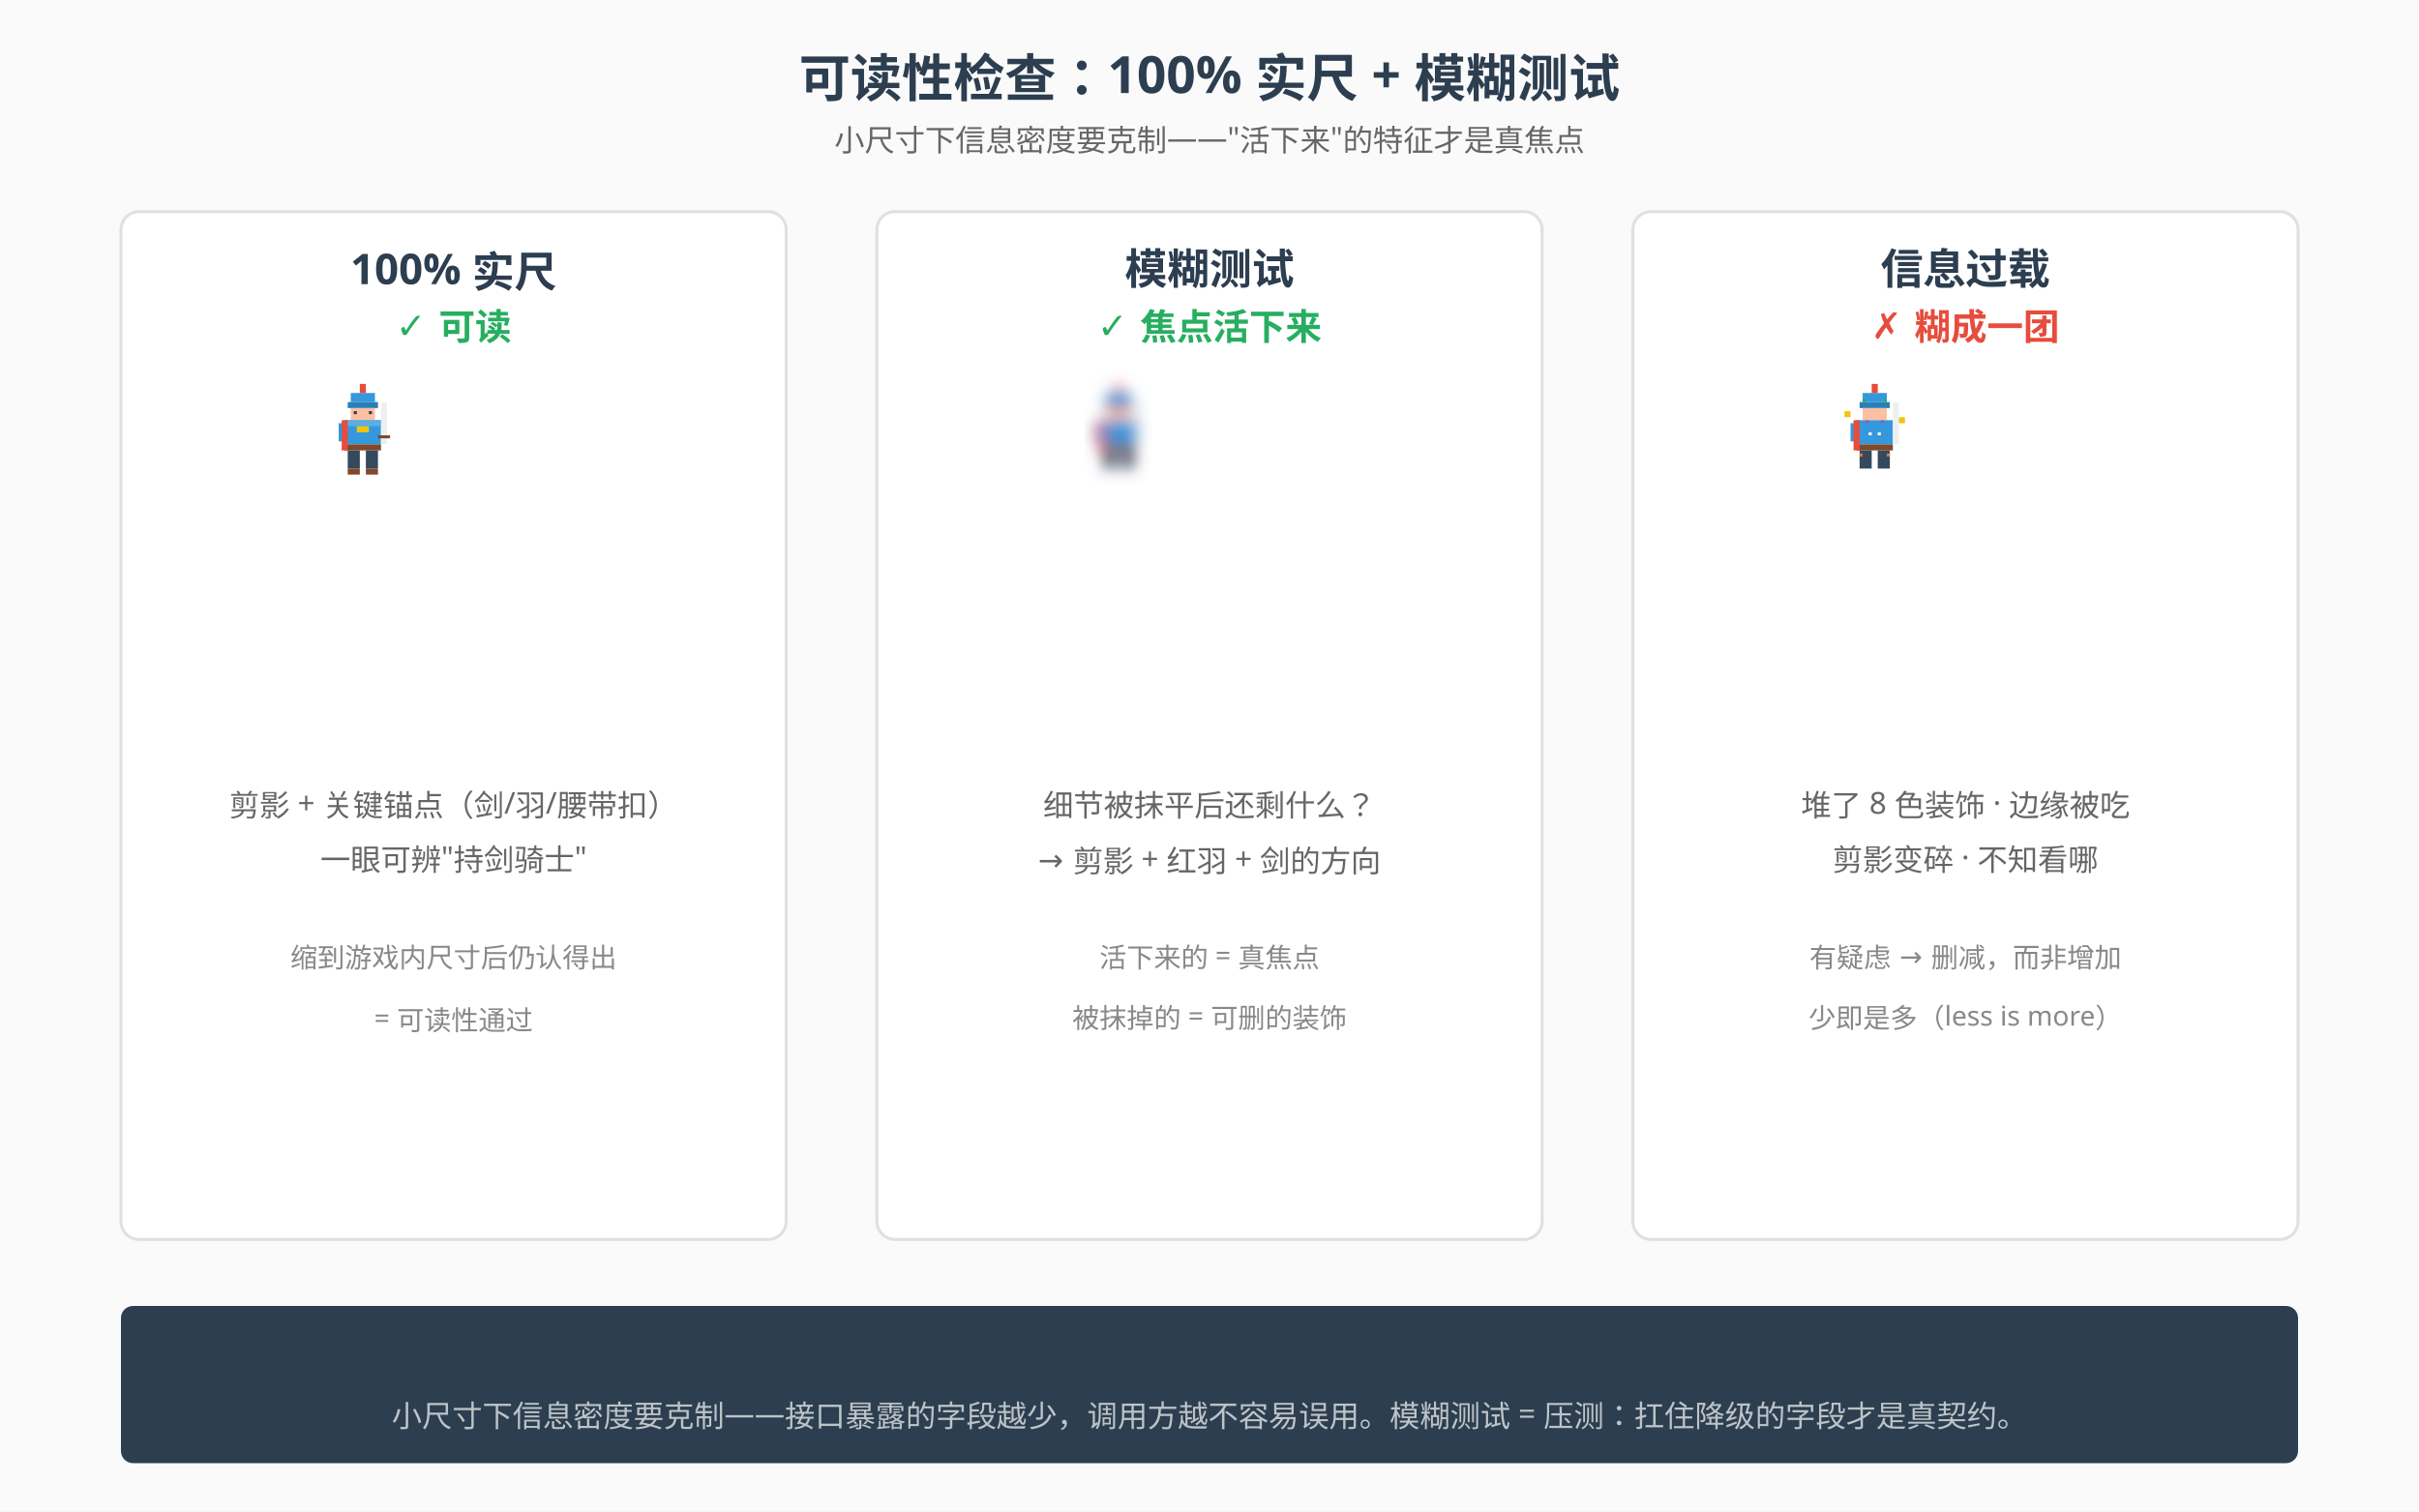
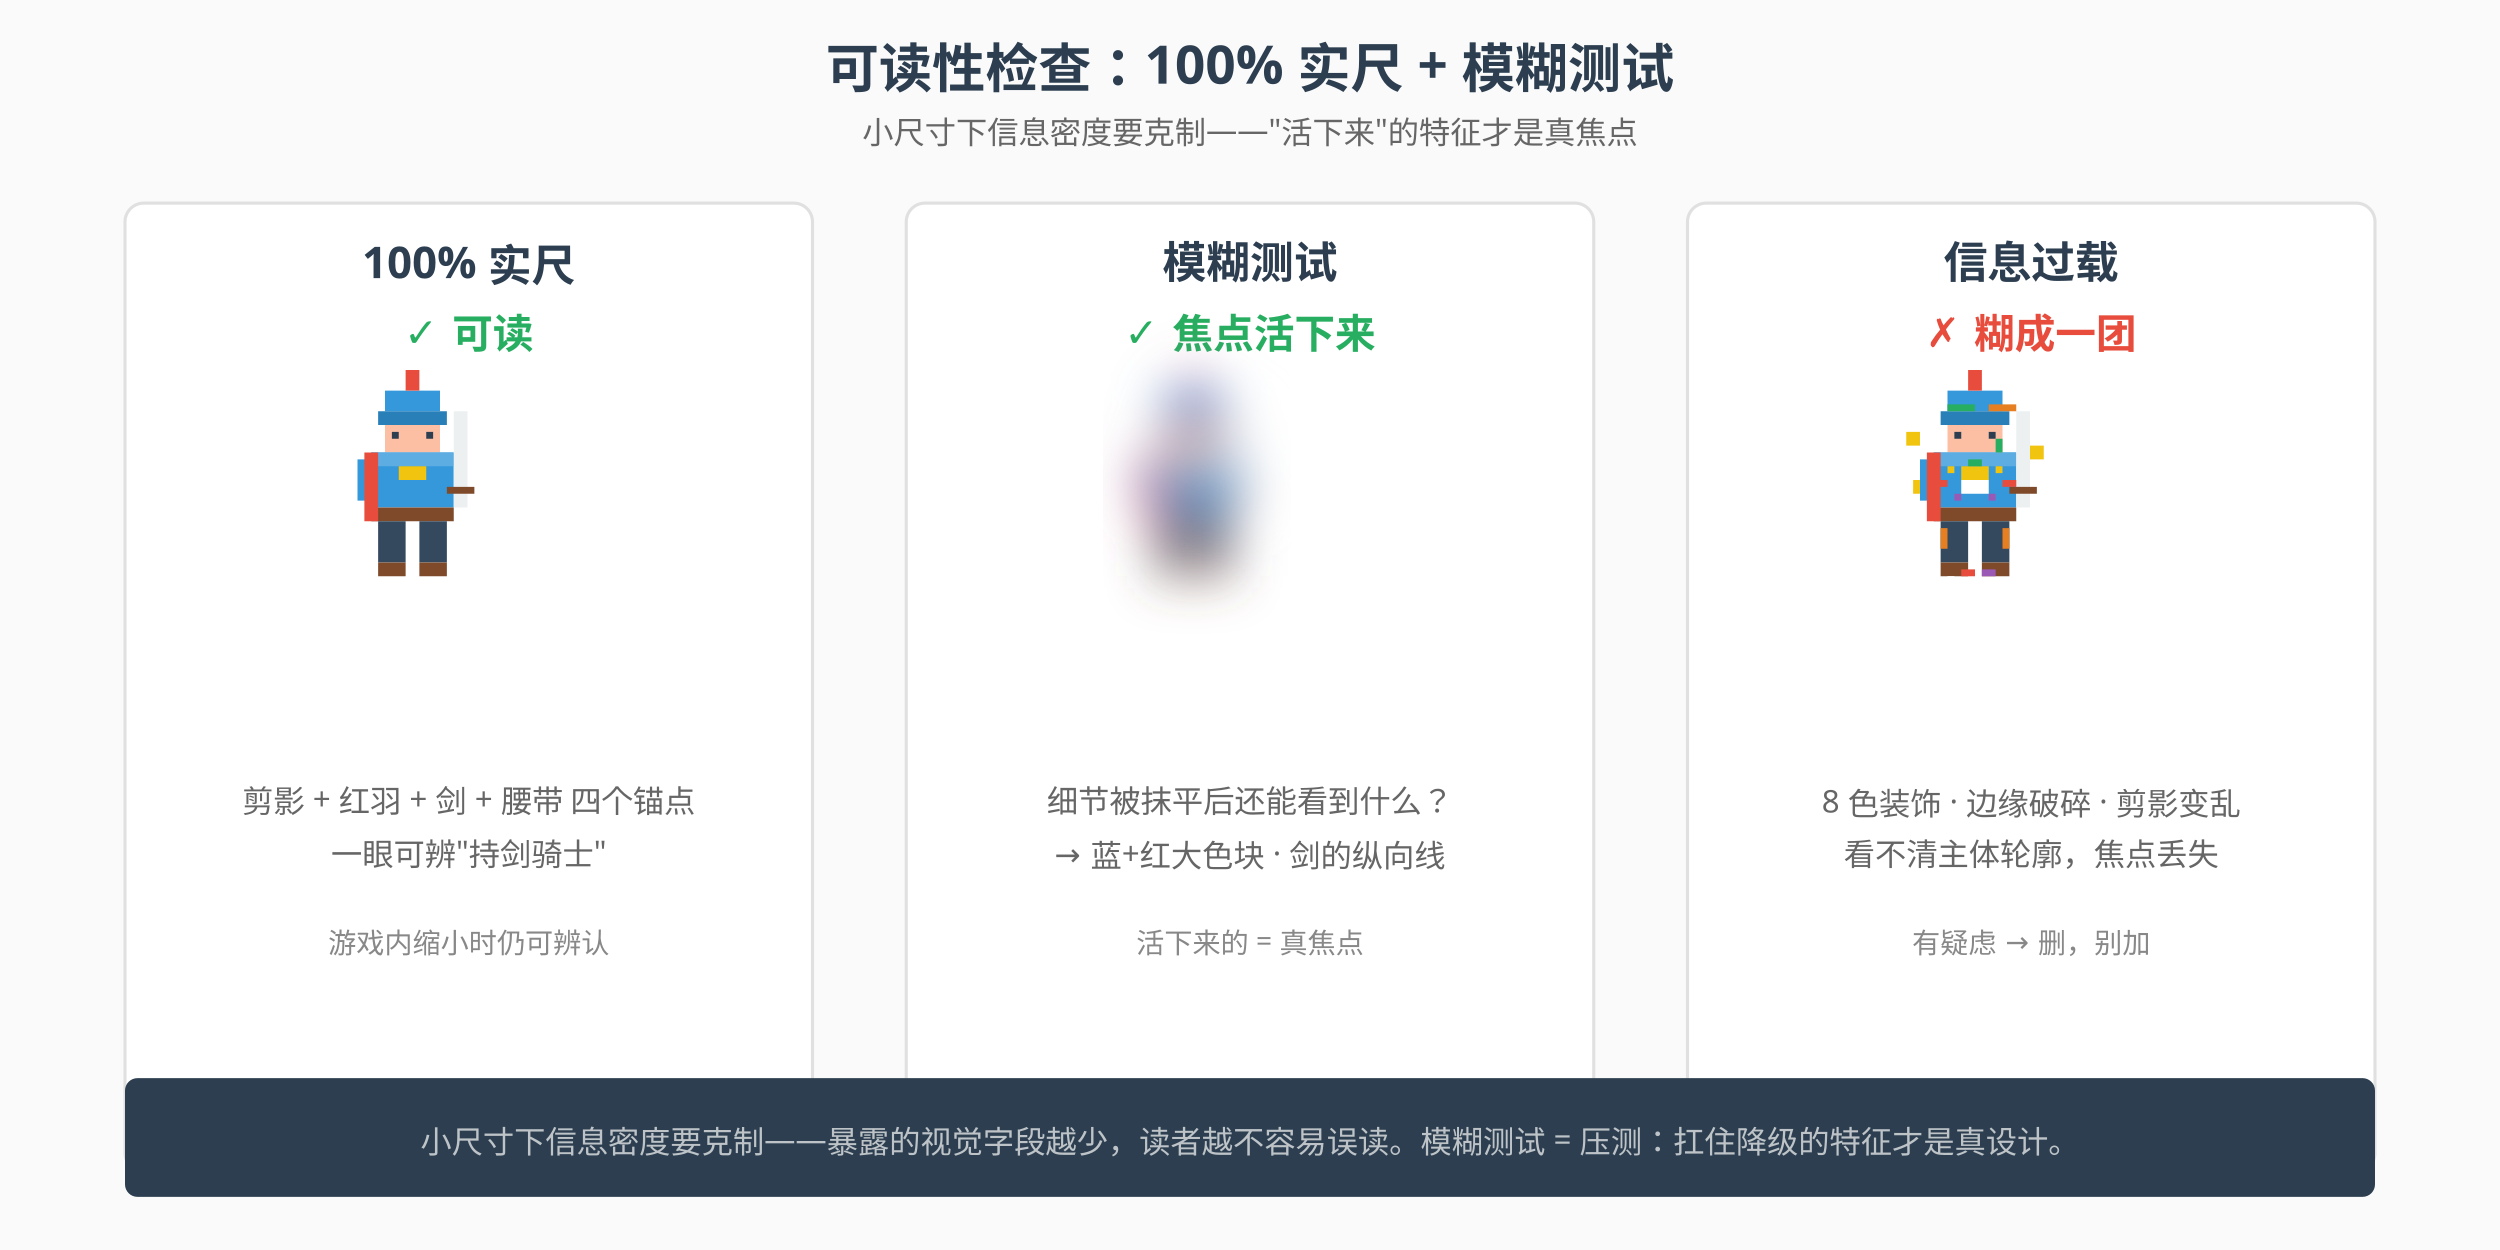
- <svg xmlns="http://www.w3.org/2000/svg" viewBox="0 0 800 500" width="800" height="500">
+ <svg xmlns="http://www.w3.org/2000/svg" viewBox="0 0 800 400" width="800" height="400">
  <style>
    .bg { fill: #FAFAFA; }
    .title { font-family: sans-serif; font-size: 17px; font-weight: bold; fill: #2C3E50; }
    .col-title { font-family: sans-serif; font-size: 14px; font-weight: bold; fill: #2C3E50; }
    .desc { font-family: sans-serif; font-size: 10px; fill: #666; }
    .small { font-family: sans-serif; font-size: 9px; fill: #888; }
-     .pass { font-family: sans-serif; font-size: 12px; font-weight: bold; fill: #27AE60; }
-     .fail { font-family: sans-serif; font-size: 12px; font-weight: bold; fill: #E74C3C; }
-     .panel-bg { fill: #fff; stroke: #E0E0E0; stroke-width: 1; }
-     .lbl { font-family: sans-serif; font-size: 9px; fill: #E74C3C; }
+     .pass { font-family: sans-serif; font-size: 13px; font-weight: bold; fill: #27AE60; }
+     .fail { font-family: sans-serif; font-size: 13px; font-weight: bold; fill: #E74C3C; }
+     .panel-bg { fill: #fff; stroke: #E0E0E0; stroke-width: 1; rx: 6; }
  </style>
-   <rect class="bg" width="800" height="500" />
-   <text x="400" y="32" text-anchor="middle" class="title">可读性检查：100% 实尺 + 模糊测试</text>
-   <text x="400" y="50" text-anchor="middle" class="desc">小尺寸下信息密度要克制——"活下来"的特征才是真焦点</text>
+   <rect class="bg" width="800" height="400" />
+   <text x="400" y="28" text-anchor="middle" class="title">可读性检查：100% 实尺 + 模糊测试</text>
+   <text x="400" y="46" text-anchor="middle" class="desc">小尺寸下信息密度要克制——"活下来"的特征才是真焦点</text>
  <defs>
-     <filter id="blur8" x="-20%" y="-20%" width="140%" height="140%">
-       <feGaussianBlur stdDeviation="2.4" />
+     <filter id="blur-strong" x="-30%" y="-30%" width="160%" height="160%">
+       <feGaussianBlur stdDeviation="3.6" />
    </filter>
  </defs>
-   <g transform="translate(40, 70)">
-     <rect class="panel-bg" x="0" y="0" width="220" height="340" rx="6" />
-     <text x="110" y="24" text-anchor="middle" class="col-title">100% 实尺</text>
-     <text x="110" y="42" text-anchor="middle" class="pass">✓ 可读</text>
-     <g transform="translate(70, 60)">
+   <defs>
+     <g id="knight">
      <rect x="6" y="0" width="8" height="3" fill="#3498DB" />
      <rect x="5" y="3" width="10" height="2" fill="#2980B9" />
      <rect x="9" y="-3" width="2" height="3" fill="#E74C3C" />
      <rect x="6" y="5" width="8" height="4" fill="#FDBFA3" />
      <rect x="7" y="6" width="1" height="1" fill="#2C3E50" />
      <rect x="12" y="6" width="1" height="1" fill="#2C3E50" />
      <rect x="4" y="9" width="12" height="8" fill="#3498DB" />
      <rect x="4" y="9" width="12" height="2" fill="#5DADE2" />
      <rect x="8" y="11" width="4" height="2" fill="#F1C40F" />
      <rect x="4" y="17" width="12" height="2" fill="#7F4A2A" />
      <rect x="5" y="19" width="4" height="6" fill="#34495E" />
      <rect x="11" y="19" width="4" height="6" fill="#34495E" />
      <rect x="5" y="25" width="4" height="2" fill="#7F4A2A" />
      <rect x="11" y="25" width="4" height="2" fill="#7F4A2A" />
      <rect x="2" y="10" width="2" height="6" fill="#3498DB" />
      <rect x="16" y="3" width="2" height="14" fill="#ECF0F1" />
      <rect x="15" y="14" width="4" height="1" fill="#7F4A2A" />
      <rect x="3" y="9" width="2" height="10" fill="#E74C3C" />
    </g>
-     <text x="110" y="200" text-anchor="middle" class="desc">剪影 + 关键锚点（剑/羽/腰带扣）</text>
-     <text x="110" y="218" text-anchor="middle" class="desc">一眼可辨"持剑骑士"</text>
-     <text x="110" y="250" text-anchor="middle" class="small">缩到游戏内尺寸后仍认得出</text>
-     <text x="110" y="270" text-anchor="middle" class="small">= 可读性通过</text>
+   </defs>
+   <g transform="translate(40, 65)">
+     <rect class="panel-bg" x="0" y="0" width="220" height="310" rx="6" />
+     <text x="110" y="24" text-anchor="middle" class="col-title">100% 实尺</text>
+     <text x="110" y="46" text-anchor="middle" class="pass">✓ 可读</text>
+     <g transform="translate(70, 60) scale(2.2)">
+       <use href="#knight" />
+     </g>
+     <text x="110" y="195" text-anchor="middle" class="desc">剪影 + 红羽 + 剑 + 腰带 四个锚点</text>
+     <text x="110" y="212" text-anchor="middle" class="desc">一眼可辨"持剑骑士"</text>
+     <text x="110" y="240" text-anchor="middle" class="small" fill="#27AE60">游戏内缩小时仍可辨认</text>
  </g>
-   <g transform="translate(290, 70)">
-     <rect class="panel-bg" x="0" y="0" width="220" height="340" rx="6" />
+   <g transform="translate(290, 65)">
+     <rect class="panel-bg" x="0" y="0" width="220" height="310" rx="6" />
    <text x="110" y="24" text-anchor="middle" class="col-title">模糊测试</text>
-     <text x="110" y="42" text-anchor="middle" class="pass">✓ 焦点活下来</text>
-     <g transform="translate(70, 60)" filter="url(#blur8)">
-       <rect x="6" y="0" width="8" height="3" fill="#3498DB" />
-       <rect x="5" y="3" width="10" height="2" fill="#2980B9" />
-       <rect x="9" y="-3" width="2" height="3" fill="#E74C3C" />
-       <rect x="6" y="5" width="8" height="4" fill="#FDBFA3" />
-       <rect x="4" y="9" width="12" height="8" fill="#3498DB" />
-       <rect x="4" y="17" width="12" height="2" fill="#7F4A2A" />
-       <rect x="5" y="19" width="4" height="6" fill="#34495E" />
-       <rect x="11" y="19" width="4" height="6" fill="#34495E" />
-       <rect x="2" y="10" width="2" height="6" fill="#3498DB" />
-       <rect x="16" y="3" width="2" height="14" fill="#ECF0F1" />
-       <rect x="3" y="9" width="2" height="10" fill="#E74C3C" />
+     <text x="110" y="46" text-anchor="middle" class="pass">✓ 焦点活下来</text>
+     <g transform="translate(70, 60) scale(2.2)" filter="url(#blur-strong)">
+       <use href="#knight" />
    </g>
-     <text x="110" y="200" text-anchor="middle" class="desc">细节被抹平后还剩什么？</text>
-     <text x="110" y="218" text-anchor="middle" class="desc">→ 剪影 + 红羽 + 剑的方向</text>
-     <text x="110" y="250" text-anchor="middle" class="small">活下来的 = 真焦点</text>
-     <text x="110" y="270" text-anchor="middle" class="small">被抹掉的 = 可删的装饰</text>
+     <text x="110" y="195" text-anchor="middle" class="desc">细节被抹平后还能看到什么？</text>
+     <text x="110" y="212" text-anchor="middle" class="desc">→ 蓝+红大色块 · 剑的纵向线</text>
+     <text x="110" y="240" text-anchor="middle" class="small" fill="#27AE60">活下来的 = 真焦点</text>
  </g>
-   <g transform="translate(540, 70)">
-     <rect class="panel-bg" x="0" y="0" width="220" height="340" rx="6" />
+   <g transform="translate(540, 65)">
+     <rect class="panel-bg" x="0" y="0" width="220" height="310" rx="6" />
    <text x="110" y="24" text-anchor="middle" class="col-title">信息过载</text>
-     <text x="110" y="42" text-anchor="middle" class="fail">✗ 糊成一团</text>
-     <g transform="translate(70, 60)">
-       <rect x="6" y="0" width="8" height="3" fill="#3498DB" />
-       <rect x="5" y="3" width="10" height="2" fill="#2980B9" />
-       <rect x="9" y="-3" width="2" height="3" fill="#E74C3C" />
-       <rect x="6" y="5" width="8" height="4" fill="#FDBFA3" />
-       <rect x="4" y="9" width="12" height="8" fill="#3498DB" />
-       <rect x="4" y="17" width="12" height="2" fill="#7F4A2A" />
-       <rect x="5" y="19" width="4" height="6" fill="#34495E" />
-       <rect x="11" y="19" width="4" height="6" fill="#34495E" />
-       <rect x="2" y="10" width="2" height="6" fill="#3498DB" />
-       <rect x="16" y="3" width="2" height="14" fill="#ECF0F1" />
-       <rect x="3" y="9" width="2" height="10" fill="#E74C3C" />
+     <text x="110" y="46" text-anchor="middle" class="fail">✗ 糊成一团</text>
+     <g transform="translate(70, 60) scale(2.2)">
+       <use href="#knight" />
      <rect x="0" y="6" width="2" height="2" fill="#F1C40F" />
      <rect x="18" y="8" width="2" height="2" fill="#F1C40F" />
-       <rect x="6" y="2" width="1" height="1" fill="#27AE60" />
-       <rect x="13" y="2" width="1" height="1" fill="#27AE60" />
-       <rect x="8" y="13" width="1" height="1" fill="#FFFFFF" />
-       <rect x="11" y="13" width="1" height="1" fill="#FFFFFF" />
-       <rect x="7" y="9" width="1" height="1" fill="#9B59B6" />
-       <rect x="12" y="9" width="1" height="1" fill="#9B59B6" />
-       <rect x="14" y="20" width="1" height="1" fill="#E67E22" />
-       <rect x="5" y="20" width="1" height="1" fill="#E67E22" />
+       <rect x="6" y="2" width="4" height="1" fill="#27AE60" />
+       <rect x="12" y="2" width="4" height="1" fill="#E67E22" />
+       <rect x="8" y="13" width="2" height="2" fill="#FFFFFF" />
+       <rect x="10" y="13" width="2" height="2" fill="#FFFFFF" />
+       <rect x="7" y="15" width="1" height="1" fill="#9B59B6" />
+       <rect x="12" y="15" width="1" height="1" fill="#9B59B6" />
+       <rect x="14" y="20" width="1" height="3" fill="#E67E22" />
+       <rect x="5" y="20" width="1" height="3" fill="#E67E22" />
+       <rect x="8" y="26" width="2" height="1" fill="#E74C3C" />
+       <rect x="11" y="26" width="2" height="1" fill="#9B59B6" />
+       <rect x="1" y="13" width="1" height="2" fill="#F1C40F" />
+       <rect x="13" y="7" width="1" height="2" fill="#27AE60" />
+       <rect x="6" y="27" width="1" height="1" fill="#FFFFFF" />
+       <rect x="4" y="13" width="2" height="1" fill="#E74C3C" />
+       <rect x="14" y="13" width="2" height="1" fill="#E74C3C" />
+       <rect x="6" y="11" width="1" height="1" fill="#F1C40F" />
+       <rect x="13" y="11" width="1" height="1" fill="#F1C40F" />
+       <rect x="9" y="10" width="2" height="1" fill="#27AE60" />
    </g>
-     <text x="110" y="200" text-anchor="middle" class="desc">堆了 8 色装饰 · 边缘被吃</text>
-     <text x="110" y="218" text-anchor="middle" class="desc">剪影变碎 · 不知看哪</text>
-     <text x="110" y="250" text-anchor="middle" class="small">有疑虑 → 删减，而非增加</text>
-     <text x="110" y="270" text-anchor="middle" class="small">少即是多（less is more）</text>
+     <text x="110" y="195" text-anchor="middle" class="desc">8 色装饰 · 边缘破碎 · 剪影变乱</text>
+     <text x="110" y="212" text-anchor="middle" class="desc">看不清主体轮廓，焦点丢失</text>
+     <text x="110" y="240" text-anchor="middle" class="small" fill="#E74C3C">有疑虑 → 删，别加</text>
  </g>
-   <rect x="40" y="432" width="720" height="52" rx="4" fill="#2C3E50" />
-   <text x="400" y="472" text-anchor="middle" style="font-family:sans-serif;font-size:10px;fill:#BDC3C7;">小尺寸下信息密度要克制——接口暴露的字段越少，调用方越不容易误用。模糊测试 = 压测：扛住降级的字段才是真契约。</text>
+   <rect x="40" y="345" width="720" height="38" rx="4" fill="#2C3E50" />
+   <text x="400" y="369" text-anchor="middle" style="font-family:sans-serif;font-size:10px;fill:#BDC3C7;">小尺寸下信息密度要克制——暴露的视觉字段越少，读者越不容易误读。模糊测试 = 压测：扛住降级的特征才是真设计。</text>
</svg>
